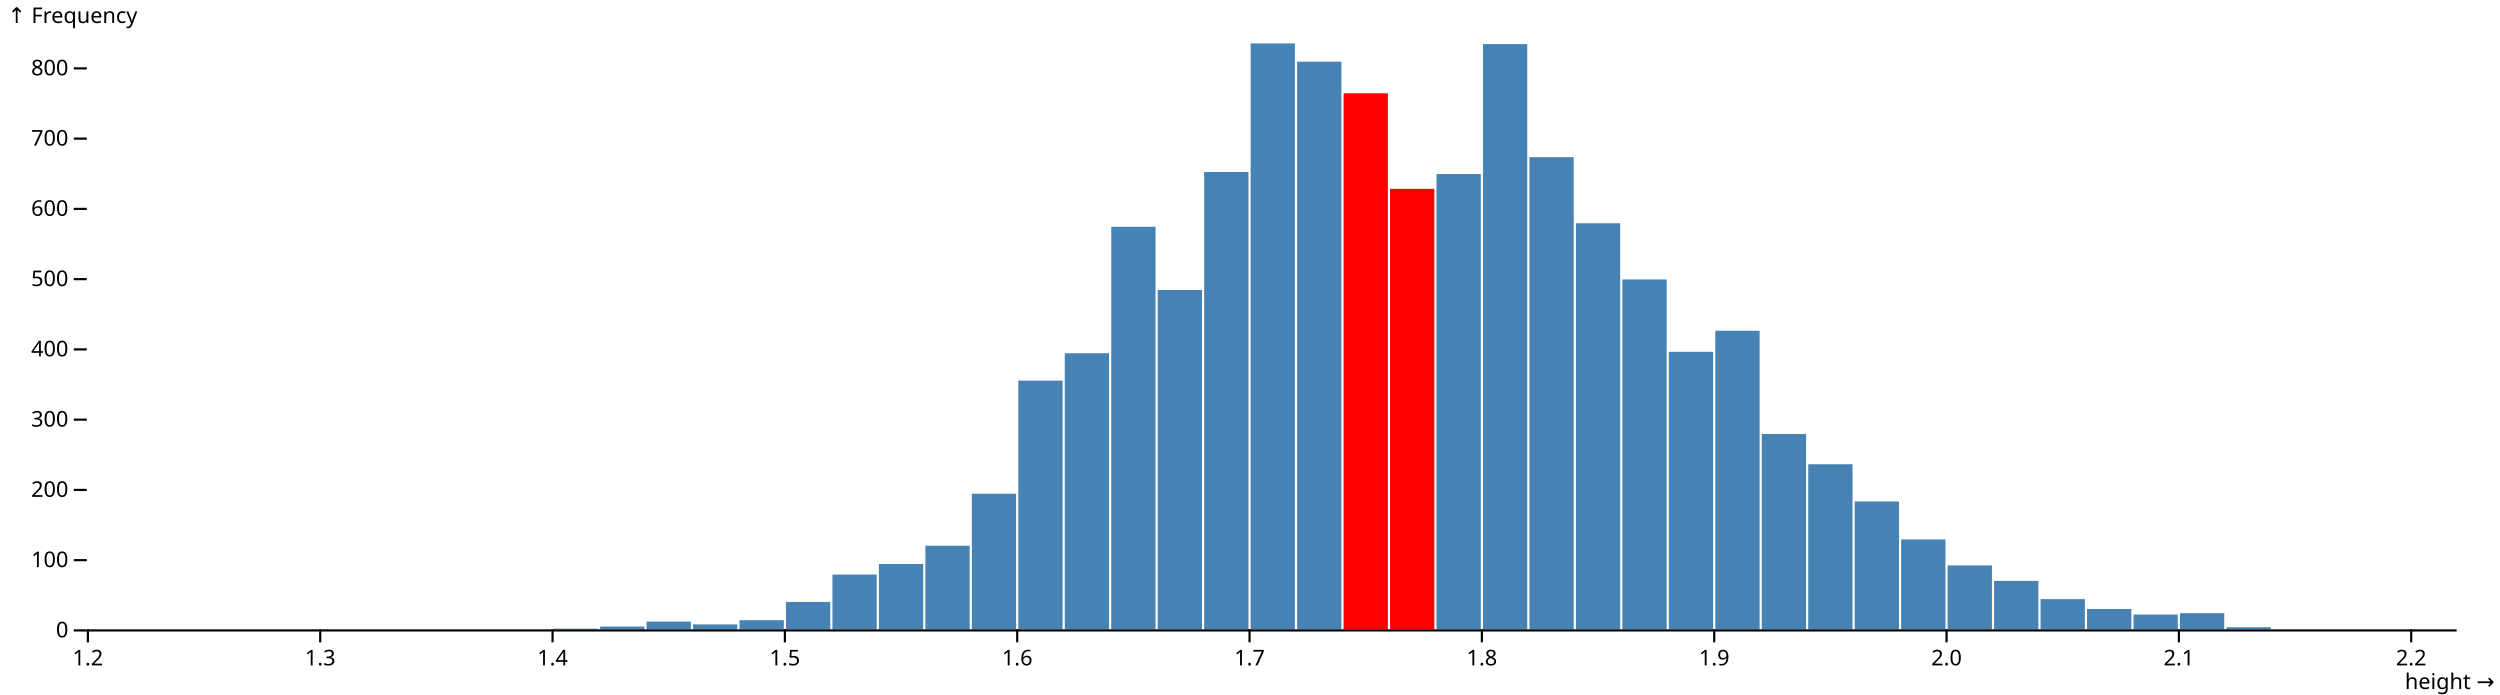
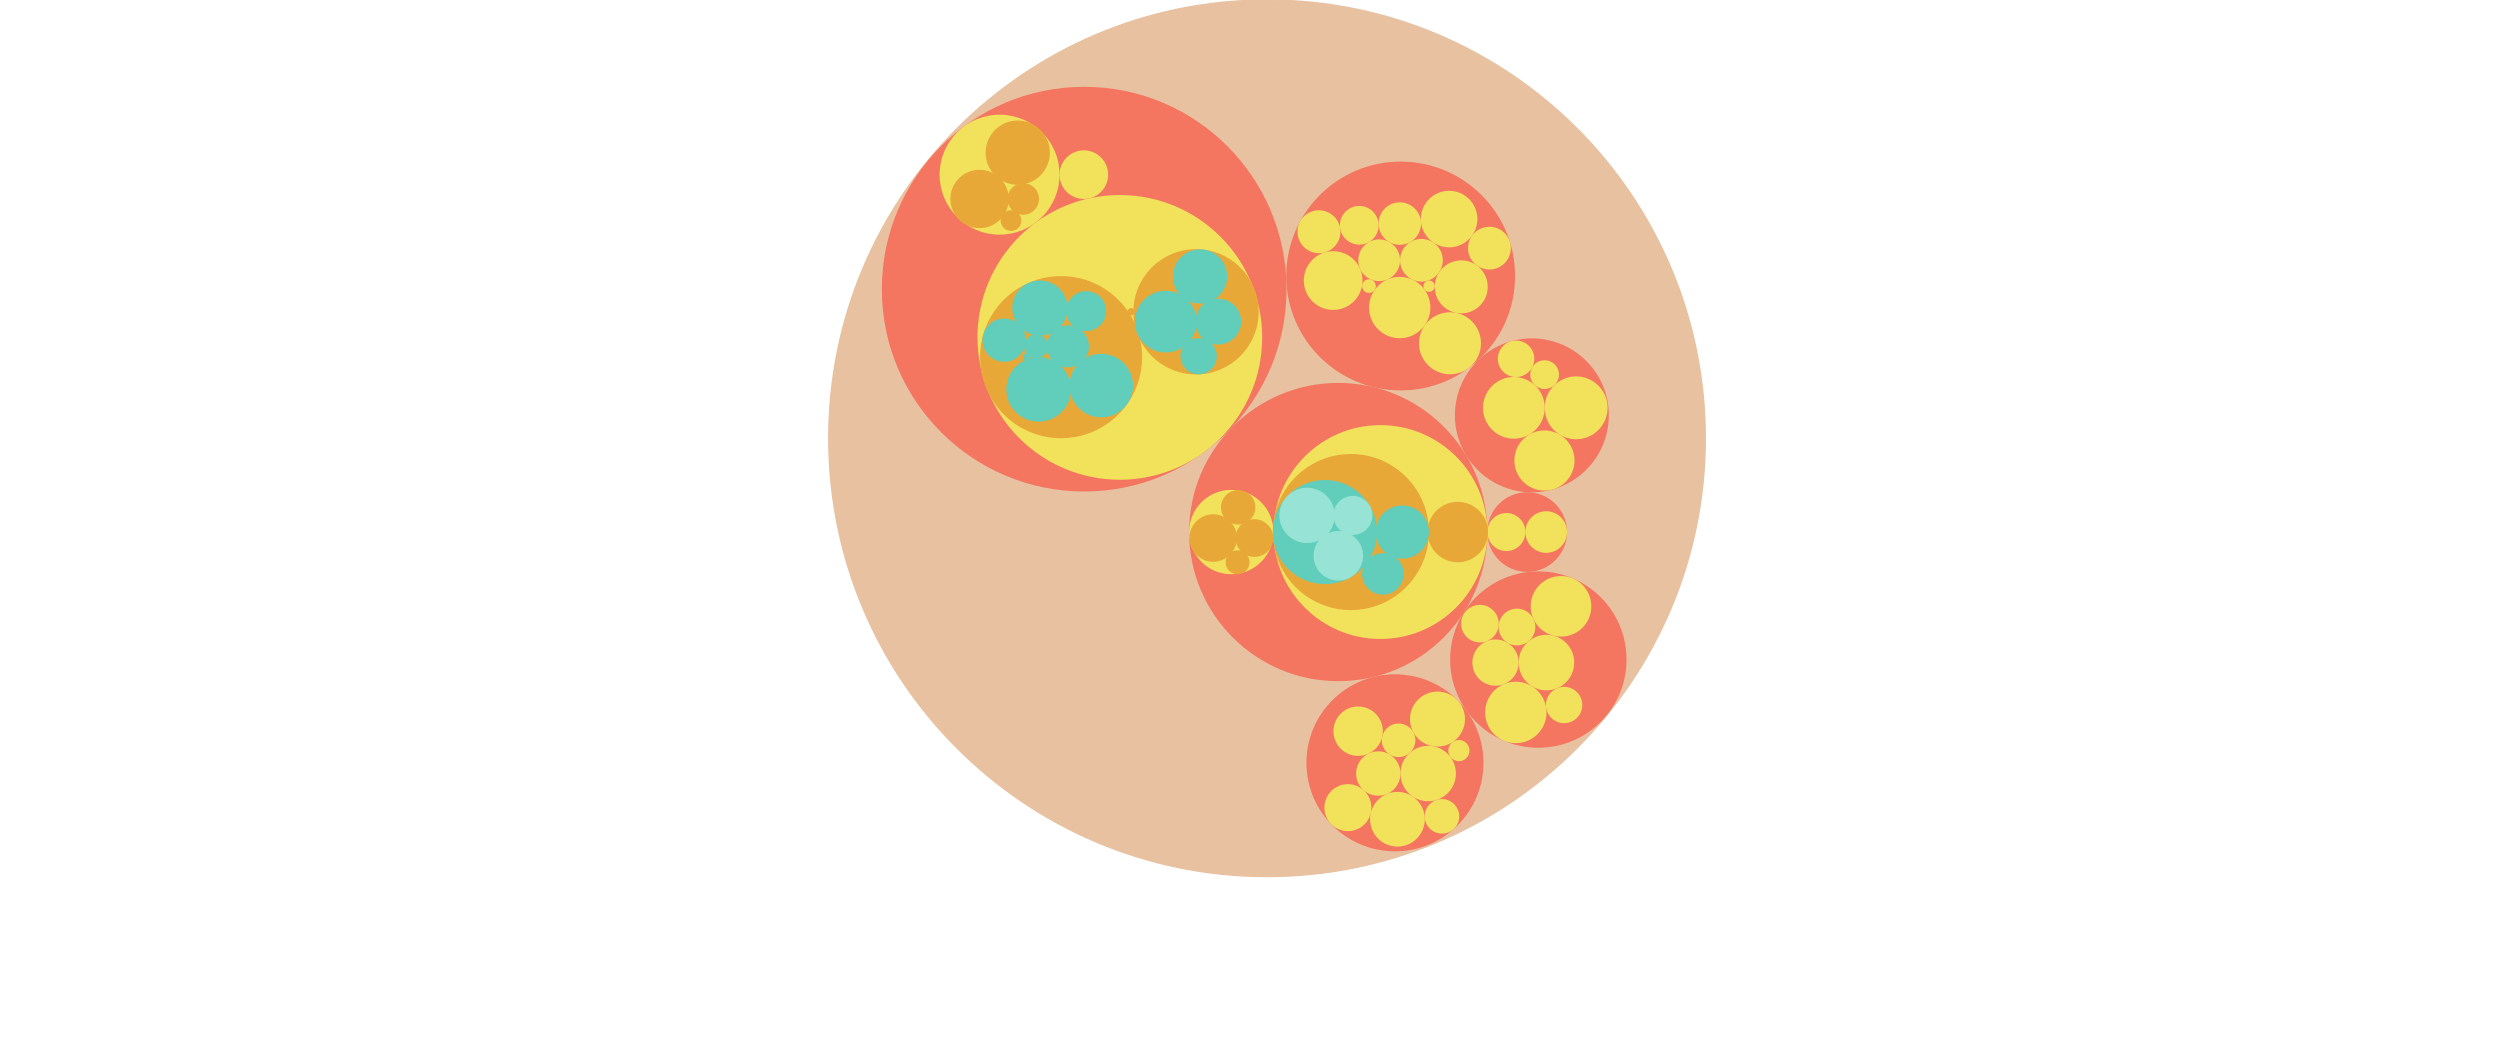
- <svg xmlns="http://www.w3.org/2000/svg" fill="currentColor" font-family="system-ui, sans-serif" font-size="10" height="320" id="svg" tag_name="svg" text-anchor="middle" viewBox="0 0 1152 320" width="1152">
-   <g aria-hidden="true" aria-label="y-axis tick" fill="none" id="g_7" stroke="currentColor" tag_name="svg/g_7" transform="translate(0,0.5)">
-     <path d="M0,0L-6,0" id="path_19" tag_name="svg/g_7/path_19" transform="translate(40,290)" />
-     <path d="M0,0L-6,0" id="path_18" tag_name="svg/g_7/path_18" transform="translate(40,257.6259)" />
-     <path d="M0,0L-6,0" id="path_17" tag_name="svg/g_7/path_17" transform="translate(40,225.2518)" />
-     <path d="M0,0L-6,0" id="path_16" tag_name="svg/g_7/path_16" transform="translate(40,192.8777)" />
-     <path d="M0,0L-6,0" id="path_15" tag_name="svg/g_7/path_15" transform="translate(40,160.5036)" />
-     <path d="M0,0L-6,0" id="path_14" tag_name="svg/g_7/path_14" transform="translate(40,128.1295)" />
-     <path d="M0,0L-6,0" id="path_13" tag_name="svg/g_7/path_13" transform="translate(40,95.7554)" />
-     <path d="M0,0L-6,0" id="path_12" tag_name="svg/g_7/path_12" transform="translate(40,63.38129)" />
-     <path d="M0,0L-6,0" id="path_11" tag_name="svg/g_7/path_11" transform="translate(40,31.00719)" />
-   </g>
-   <g aria-label="y-axis tick label" font-variant="tabular-nums" id="g_6" tag_name="svg/g_6" text-anchor="end" transform="translate(-8.5,0.5)">
-     <text id="text_21" tag_name="svg/g_6/text_21" transform="translate(40,290)" y="0.32em">
-       0
-     </text>
-     <text id="text_20" tag_name="svg/g_6/text_20" transform="translate(40,257.6259)" y="0.32em">
-       100
-     </text>
-     <text id="text_19" tag_name="svg/g_6/text_19" transform="translate(40,225.2518)" y="0.32em">
-       200
-     </text>
-     <text id="text_18" tag_name="svg/g_6/text_18" transform="translate(40,192.8777)" y="0.32em">
-       300
-     </text>
-     <text id="text_17" tag_name="svg/g_6/text_17" transform="translate(40,160.5036)" y="0.32em">
-       400
-     </text>
-     <text id="text_16" tag_name="svg/g_6/text_16" transform="translate(40,128.1295)" y="0.32em">
-       500
-     </text>
-     <text id="text_15" tag_name="svg/g_6/text_15" transform="translate(40,95.7554)" y="0.32em">
-       600
-     </text>
-     <text id="text_14" tag_name="svg/g_6/text_14" transform="translate(40,63.38129)" y="0.32em">
-       700
-     </text>
-     <text id="text_13" tag_name="svg/g_6/text_13" transform="translate(40,31.00719)" y="0.32em">
-       800
-     </text>
-   </g>
-   <g aria-label="y-axis label" id="g_5" tag_name="svg/g_5" text-anchor="start" transform="translate(-36.5,-16.5)">
-     <text id="text_12" tag_name="svg/g_5/text_12" transform="translate(40,20)" y="0.71em">
-       ↑ Frequency
-     </text>
-   </g>
-   <g aria-hidden="true" aria-label="x-axis tick" fill="none" id="g_4" stroke="currentColor" tag_name="svg/g_4" transform="translate(0.5,0)">
-     <path d="M0,0L0,6" id="path_10" tag_name="svg/g_4/path_10" transform="translate(40,290)" />
-     <path d="M0,0L0,6" id="path_9" tag_name="svg/g_4/path_9" transform="translate(147.0588,290)" />
-     <path d="M0,0L0,6" id="path_8" tag_name="svg/g_4/path_8" transform="translate(254.1176,290)" />
-     <path d="M0,0L0,6" id="path_7" tag_name="svg/g_4/path_7" transform="translate(361.1765,290)" />
-     <path d="M0,0L0,6" id="path_6" tag_name="svg/g_4/path_6" transform="translate(468.2353,290)" />
-     <path d="M0,0L0,6" id="path_5" tag_name="svg/g_4/path_5" transform="translate(575.2941,290)" />
-     <path d="M0,0L0,6" id="path_4" tag_name="svg/g_4/path_4" transform="translate(682.3529,290)" />
-     <path d="M0,0L0,6" id="path_3" tag_name="svg/g_4/path_3" transform="translate(789.4118,290)" />
-     <path d="M0,0L0,6" id="path_2" tag_name="svg/g_4/path_2" transform="translate(896.4706,290)" />
-     <path d="M0,0L0,6" id="path_1" tag_name="svg/g_4/path_1" transform="translate(1003.529,290)" />
-     <path d="M0,0L0,6" id="path" tag_name="svg/g_4/path" transform="translate(1110.588,290)" />
-   </g>
-   <g aria-label="x-axis tick label" font-variant="tabular-nums" id="g_3" tag_name="svg/g_3" transform="translate(0.5,9.5)">
-     <text id="text_11" tag_name="svg/g_3/text_11" transform="translate(40,290)" y="0.71em">
-       1.2
-     </text>
-     <text id="text_10" tag_name="svg/g_3/text_10" transform="translate(147.0588,290)" y="0.71em">
-       1.3
-     </text>
-     <text id="text_9" tag_name="svg/g_3/text_9" transform="translate(254.1176,290)" y="0.71em">
-       1.4
-     </text>
-     <text id="text_8" tag_name="svg/g_3/text_8" transform="translate(361.1765,290)" y="0.71em">
-       1.5
-     </text>
-     <text id="text_7" tag_name="svg/g_3/text_7" transform="translate(468.2353,290)" y="0.71em">
-       1.6
-     </text>
-     <text id="text_6" tag_name="svg/g_3/text_6" transform="translate(575.2941,290)" y="0.71em">
-       1.7
-     </text>
-     <text id="text_5" tag_name="svg/g_3/text_5" transform="translate(682.3529,290)" y="0.71em">
-       1.8
-     </text>
-     <text id="text_4" tag_name="svg/g_3/text_4" transform="translate(789.4118,290)" y="0.71em">
-       1.9
-     </text>
-     <text id="text_3" tag_name="svg/g_3/text_3" transform="translate(896.4706,290)" y="0.71em">
-       2.0
-     </text>
-     <text id="text_2" tag_name="svg/g_3/text_2" transform="translate(1003.529,290)" y="0.71em">
-       2.1
-     </text>
-     <text id="text_1" tag_name="svg/g_3/text_1" transform="translate(1110.588,290)" y="0.71em">
-       2.2
-     </text>
-   </g>
-   <g aria-label="x-axis label" id="g_2" tag_name="svg/g_2" text-anchor="end" transform="translate(17.5,27.5)">
-     <text id="text" tag_name="svg/g_2/text" transform="translate(1132,290)">
-       height →
-     </text>
-   </g>
-   <g aria-label="rect" fill="steelblue" id="g_1" tag_name="svg/g_1">
-     <rect height="0.324" id="rect_36" tag_name="svg/g_1/rect_36" width="20.412" x="255.118" y="289.676" />
-     <rect height="1.295" id="rect_35" tag_name="svg/g_1/rect_35" width="20.412" x="276.529" y="288.705" />
-     <rect height="3.561" id="rect_34" tag_name="svg/g_1/rect_34" width="20.412" x="297.941" y="286.439" />
-     <rect height="2.266" id="rect_33" tag_name="svg/g_1/rect_33" width="20.412" x="319.353" y="287.734" />
-     <rect height="4.209" id="rect_32" tag_name="svg/g_1/rect_32" width="20.412" x="340.765" y="285.791" />
-     <rect height="12.626" id="rect_31" tag_name="svg/g_1/rect_31" width="20.412" x="362.176" y="277.374" />
-     <rect height="25.252" id="rect_30" tag_name="svg/g_1/rect_30" width="20.412" x="383.588" y="264.748" />
-     <rect height="30.108" id="rect_29" tag_name="svg/g_1/rect_29" width="20.412" x="405" y="259.892" />
-     <rect height="38.525" id="rect_28" tag_name="svg/g_1/rect_28" width="20.412" x="426.412" y="251.475" />
-     <rect height="62.482" id="rect_27" tag_name="svg/g_1/rect_27" width="20.412" x="447.824" y="227.518" />
-     <rect height="114.604" id="rect_26" tag_name="svg/g_1/rect_26" width="20.412" x="469.235" y="175.396" />
-     <rect height="127.23" id="rect_25" tag_name="svg/g_1/rect_25" width="20.412" x="490.647" y="162.77" />
-     <rect height="185.504" id="rect_24" tag_name="svg/g_1/rect_24" width="20.412" x="512.059" y="104.496" />
-     <rect height="156.367" id="rect_23" tag_name="svg/g_1/rect_23" width="20.412" x="533.471" y="133.633" />
-     <rect height="210.755" id="rect_22" tag_name="svg/g_1/rect_22" width="20.412" x="554.882" y="79.245" />
-     <rect height="270" id="rect_21" tag_name="svg/g_1/rect_21" width="20.412" x="576.294" y="20" />
-     <rect height="261.583" id="rect_20" tag_name="svg/g_1/rect_20" width="20.412" x="597.706" y="28.417" />
-     <rect fill="red" height="247.014" id="rect_19" tag_name="svg/g_1/rect_19" width="20.412" x="619.118" y="42.986" />
-     <rect fill="red" height="202.986" id="rect_18" tag_name="svg/g_1/rect_18" width="20.412" x="640.529" y="87.014" />
-     <rect height="209.784" id="rect_17" tag_name="svg/g_1/rect_17" width="20.412" x="661.941" y="80.216" />
-     <rect height="269.676" id="rect_16" tag_name="svg/g_1/rect_16" width="20.412" x="683.353" y="20.324" />
-     <rect height="217.554" id="rect_15" tag_name="svg/g_1/rect_15" width="20.412" x="704.765" y="72.446" />
-     <rect height="187.122" id="rect_14" tag_name="svg/g_1/rect_14" width="20.412" x="726.176" y="102.878" />
-     <rect height="161.223" id="rect_13" tag_name="svg/g_1/rect_13" width="20.412" x="747.588" y="128.777" />
-     <rect height="127.878" id="rect_12" tag_name="svg/g_1/rect_12" width="20.412" x="769" y="162.122" />
-     <rect height="137.59" id="rect_11" tag_name="svg/g_1/rect_11" width="20.412" x="790.412" y="152.41" />
-     <rect height="90" id="rect_10" tag_name="svg/g_1/rect_10" width="20.412" x="811.824" y="200" />
-     <rect height="76.079" id="rect_9" tag_name="svg/g_1/rect_9" width="20.412" x="833.235" y="213.921" />
-     <rect height="58.921" id="rect_8" tag_name="svg/g_1/rect_8" width="20.412" x="854.647" y="231.079" />
-     <rect height="41.439" id="rect_7" tag_name="svg/g_1/rect_7" width="20.412" x="876.059" y="248.561" />
-     <rect height="29.46" id="rect_6" tag_name="svg/g_1/rect_6" width="20.412" x="897.471" y="260.54" />
-     <rect height="22.338" id="rect_5" tag_name="svg/g_1/rect_5" width="20.412" x="918.882" y="267.662" />
-     <rect height="13.921" id="rect_4" tag_name="svg/g_1/rect_4" width="20.412" x="940.294" y="276.079" />
-     <rect height="9.388" id="rect_3" tag_name="svg/g_1/rect_3" width="20.412" x="961.706" y="280.612" />
-     <rect height="6.799" id="rect_2" tag_name="svg/g_1/rect_2" width="20.412" x="983.118" y="283.201" />
-     <rect height="7.446" id="rect_1" tag_name="svg/g_1/rect_1" width="20.412" x="1004.529" y="282.554" />
-     <rect height="0.971" id="rect" tag_name="svg/g_1/rect" width="20.412" x="1025.941" y="289.029" />
-   </g>
-   <g aria-label="rule" id="g" stroke="currentColor" tag_name="svg/g" transform="translate(0,0.5)">
-     <line id="line" tag_name="svg/g/line" x1="40" x2="1132" y1="290" y2="290" />
-   </g>
+ <svg xmlns="http://www.w3.org/2000/svg" height="340" id="svg" tag_name="svg" viewBox="0,0,1300,800" width="800">
+   <circle cx="662.82" cy="330" fill="#E8C1A0" id="circle_80" r="330" stroke="#E8C1A0" tag_name="svg/circle_80" />
+   <circle cx="716.421" cy="400.597" fill="#f47560" id="circle_79" r="112.281" tag_name="svg/circle_79" />
+   <circle cx="858.696" cy="400.597" fill="#f47560" id="circle_78" r="29.993" tag_name="svg/circle_78" />
+   <circle cx="867.1" cy="496.613" fill="#f47560" id="circle_77" r="66.39" tag_name="svg/circle_77" />
+   <circle cx="862.216" cy="312.729" fill="#f47560" id="circle_76" r="57.945" tag_name="svg/circle_76" />
+   <circle cx="763.441" cy="207.823" fill="#f47560" id="circle_75" r="86.145" tag_name="svg/circle_75" />
+   <circle cx="759.14" cy="574.348" fill="#f47560" id="circle_74" r="66.644" tag_name="svg/circle_74" />
+   <circle cx="525.153" cy="217.716" fill="#f47560" id="circle_73" r="152.349" tag_name="svg/circle_73" />
+   <circle cx="635.914" cy="400.597" fill="#F1E15B" id="circle_72" r="31.774" tag_name="svg/circle_72" />
+   <circle cx="748.195" cy="400.597" fill="#F1E15B" id="circle_71" r="80.507" tag_name="svg/circle_71" />
+   <circle cx="843.025" cy="400.597" fill="#F1E15B" id="circle_70" r="14.323" tag_name="svg/circle_70" />
+   <circle cx="873.018" cy="400.597" fill="#F1E15B" id="circle_69" r="15.671" tag_name="svg/circle_69" />
+   <circle cx="834.853" cy="498.881" fill="#F1E15B" id="circle_68" r="17.413" tag_name="svg/circle_68" />
+   <circle cx="873.196" cy="498.881" fill="#F1E15B" id="circle_67" r="20.929" tag_name="svg/circle_67" />
+   <circle cx="850.147" cy="536.421" fill="#F1E15B" id="circle_66" r="23.122" tag_name="svg/circle_66" />
+   <circle cx="850.998" cy="472.125" fill="#F1E15B" id="circle_65" r="13.836" tag_name="svg/circle_65" />
+   <circle cx="886.519" cy="530.822" fill="#F1E15B" id="circle_64" r="13.679" tag_name="svg/circle_64" />
+   <circle cx="884.172" cy="456.529" fill="#F1E15B" id="circle_63" r="22.822" tag_name="svg/circle_63" />
+   <circle cx="823.129" cy="469.576" fill="#F1E15B" id="circle_62" r="14.15" tag_name="svg/circle_62" />
+   <circle cx="848.668" cy="307.07" fill="#F1E15B" id="circle_61" r="23.24" tag_name="svg/circle_61" />
+   <circle cx="895.57" cy="307.07" fill="#F1E15B" id="circle_60" r="23.663" tag_name="svg/circle_60" />
+   <circle cx="871.703" cy="346.741" fill="#F1E15B" id="circle_59" r="22.635" tag_name="svg/circle_59" />
+   <circle cx="871.81" cy="282.062" fill="#F1E15B" id="circle_58" r="10.833" tag_name="svg/circle_58" />
+   <circle cx="850.336" cy="270.139" fill="#F1E15B" id="circle_57" r="13.729" tag_name="svg/circle_57" />
+   <circle cx="747.254" cy="195.98" fill="#F1E15B" id="circle_56" r="15.73" tag_name="svg/circle_56" />
+   <circle cx="779.073" cy="195.98" fill="#F1E15B" id="circle_55" r="16.089" tag_name="svg/circle_55" />
+   <circle cx="762.723" cy="231.583" fill="#F1E15B" id="circle_54" r="23.089" tag_name="svg/circle_54" />
+   <circle cx="762.804" cy="168.341" fill="#F1E15B" id="circle_53" r="15.983" tag_name="svg/circle_53" />
+   <circle cx="732.277" cy="169.639" fill="#F1E15B" id="circle_52" r="14.571" tag_name="svg/circle_52" />
+   <circle cx="799.928" cy="164.952" fill="#F1E15B" id="circle_51" r="21.296" tag_name="svg/circle_51" />
+   <circle cx="784.838" cy="215.494" fill="#F1E15B" id="circle_50" r="4.259" tag_name="svg/circle_50" />
+   <circle cx="739.573" cy="215.402" fill="#F1E15B" id="circle_49" r="5.156" tag_name="svg/circle_49" />
+   <circle cx="809.05" cy="215.999" fill="#F1E15B" id="circle_48" r="19.958" tag_name="svg/circle_48" />
+   <circle cx="712.623" cy="211.239" fill="#F1E15B" id="circle_47" r="22.113" tag_name="svg/circle_47" />
+   <circle cx="701.92" cy="174.482" fill="#F1E15B" id="circle_46" r="16.171" tag_name="svg/circle_46" />
+   <circle cx="830.262" cy="186.833" fill="#F1E15B" id="circle_45" r="16.105" tag_name="svg/circle_45" />
+   <circle cx="800.583" cy="258.464" fill="#F1E15B" id="circle_44" r="23.343" tag_name="svg/circle_44" />
+   <circle cx="746.596" cy="582.423" fill="#F1E15B" id="circle_43" r="16.704" tag_name="svg/circle_43" />
+   <circle cx="784.171" cy="582.423" fill="#F1E15B" id="circle_42" r="20.871" tag_name="svg/circle_42" />
+   <circle cx="761.014" cy="616.835" fill="#F1E15B" id="circle_41" r="20.606" tag_name="svg/circle_41" />
+   <circle cx="761.899" cy="557.397" fill="#F1E15B" id="circle_40" r="12.63" tag_name="svg/circle_40" />
+   <circle cx="794.543" cy="614.66" fill="#F1E15B" id="circle_39" r="12.993" tag_name="svg/circle_39" />
+   <circle cx="791.172" cy="541.431" fill="#F1E15B" id="circle_38" r="20.714" tag_name="svg/circle_38" />
+   <circle cx="731.425" cy="550.539" fill="#F1E15B" id="circle_37" r="18.606" tag_name="svg/circle_37" />
+   <circle cx="723.712" cy="608.115" fill="#F1E15B" id="circle_36" r="17.702" tag_name="svg/circle_36" />
+   <circle cx="807.284" cy="565.167" fill="#F1E15B" id="circle_35" r="7.973" tag_name="svg/circle_35" />
+   <circle cx="461.447" cy="131.516" fill="#F1E15B" id="circle_34" r="45.162" tag_name="svg/circle_34" />
+   <circle cx="524.903" cy="131.516" fill="#F1E15B" id="circle_33" r="18.294" tag_name="svg/circle_33" />
+   <circle cx="551.994" cy="254.036" fill="#F1E15B" id="circle_32" r="107.187" tag_name="svg/circle_32" />
+   <circle cx="622.248" cy="405.109" fill="#E8A838" id="circle_31" r="17.383" stroke="#E8A838" tag_name="svg/circle_31" />
+   <circle cx="653.32" cy="405.109" fill="#E8A838" id="circle_30" r="13.689" stroke="#E8A838" tag_name="svg/circle_30" />
+   <circle cx="640.644" cy="423.357" fill="#E8A838" id="circle_29" r="8.529" stroke="#E8A838" tag_name="svg/circle_29" />
+   <circle cx="641.111" cy="381.99" fill="#E8A838" id="circle_28" r="12.455" stroke="#E8A838" tag_name="svg/circle_28" />
+   <circle cx="725.944" cy="400.597" fill="#E8A838" id="circle_27" r="58.256" stroke="#E8A838" tag_name="svg/circle_27" />
+   <circle cx="806.451" cy="400.597" fill="#E8A838" id="circle_26" r="22.251" stroke="#E8A838" tag_name="svg/circle_26" />
+   <circle cx="446.377" cy="149.796" fill="#E8A838" id="circle_25" r="21.471" stroke="#E8A838" tag_name="svg/circle_25" />
+   <circle cx="479.249" cy="149.796" fill="#E8A838" id="circle_24" r="11.401" stroke="#E8A838" tag_name="svg/circle_24" />
+   <circle cx="470.081" cy="166.085" fill="#E8A838" id="circle_23" r="7.291" stroke="#E8A838" tag_name="svg/circle_23" />
+   <circle cx="475.105" cy="114.949" fill="#E8A838" id="circle_22" r="23.691" stroke="#E8A838" tag_name="svg/circle_22" />
+   <circle cx="560.436" cy="234.754" fill="#E8A838" id="circle_21" r="2.258" stroke="#E8A838" tag_name="svg/circle_21" />
+   <circle cx="609.361" cy="234.754" fill="#E8A838" id="circle_20" r="46.666" stroke="#E8A838" tag_name="svg/circle_20" />
+   <circle cx="507.76" cy="268.905" fill="#E8A838" id="circle_19" r="60.52" stroke="#E8A838" tag_name="svg/circle_19" />
+   <circle cx="706.394" cy="400.597" fill="#61CDBB" id="circle_18" r="38.705" stroke="#61CDBB" tag_name="svg/circle_18" />
+   <circle cx="764.649" cy="400.597" fill="#61CDBB" id="circle_17" r="19.55" stroke="#61CDBB" tag_name="svg/circle_17" />
+   <circle cx="750.083" cy="432.102" fill="#61CDBB" id="circle_16" r="15.158" stroke="#61CDBB" tag_name="svg/circle_16" />
+   <circle cx="586.609" cy="242.171" fill="#61CDBB" id="circle_15" r="22.736" stroke="#61CDBB" tag_name="svg/circle_15" />
+   <circle cx="626.092" cy="242.171" fill="#61CDBB" id="circle_14" r="16.747" stroke="#61CDBB" tag_name="svg/circle_14" />
+   <circle cx="611.342" cy="268.195" fill="#61CDBB" id="circle_13" r="13.166" stroke="#61CDBB" tag_name="svg/circle_13" />
+   <circle cx="612.366" cy="208.174" fill="#61CDBB" id="circle_12" r="19.917" stroke="#61CDBB" tag_name="svg/circle_12" />
+   <circle cx="488.913" cy="260.788" fill="#61CDBB" id="circle_11" r="8.623" stroke="#61CDBB" tag_name="svg/circle_11" />
+   <circle cx="512.887" cy="260.788" fill="#61CDBB" id="circle_10" r="15.351" stroke="#61CDBB" tag_name="svg/circle_10" />
+   <circle cx="497.325" cy="264.922" fill="#61CDBB" id="circle_9" r="0.75" stroke="#61CDBB" tag_name="svg/circle_9" />
+   <circle cx="491.833" cy="231.994" fill="#61CDBB" id="circle_8" r="20.319" stroke="#61CDBB" tag_name="svg/circle_8" />
+   <circle cx="490.851" cy="293.17" fill="#61CDBB" id="circle_7" r="23.817" stroke="#61CDBB" tag_name="svg/circle_7" />
+   <circle cx="526.634" cy="234.231" fill="#61CDBB" id="circle_6" r="14.554" stroke="#61CDBB" tag_name="svg/circle_6" />
+   <circle cx="538.023" cy="290.333" fill="#61CDBB" id="circle_5" r="23.439" stroke="#61CDBB" tag_name="svg/circle_5" />
+   <circle cx="464.925" cy="256.113" fill="#61CDBB" id="circle_4" r="15.816" stroke="#61CDBB" tag_name="svg/circle_4" />
+   <circle cx="481.713" cy="268.837" fill="#61CDBB" id="circle_3" r="2.176" stroke="#61CDBB" tag_name="svg/circle_3" />
+   <circle cx="692.954" cy="388.067" fill="#97E3D5" id="circle_2" r="20.33" stroke="#97E3D5" tag_name="svg/circle_2" />
+   <circle cx="727.47" cy="388.067" fill="#97E3D5" id="circle_1" r="14.185" stroke="#97E3D5" tag_name="svg/circle_1" />
+   <circle cx="716.516" cy="418.489" fill="#97E3D5" id="circle" r="18.149" stroke="#97E3D5" tag_name="svg/circle" />
</svg>
